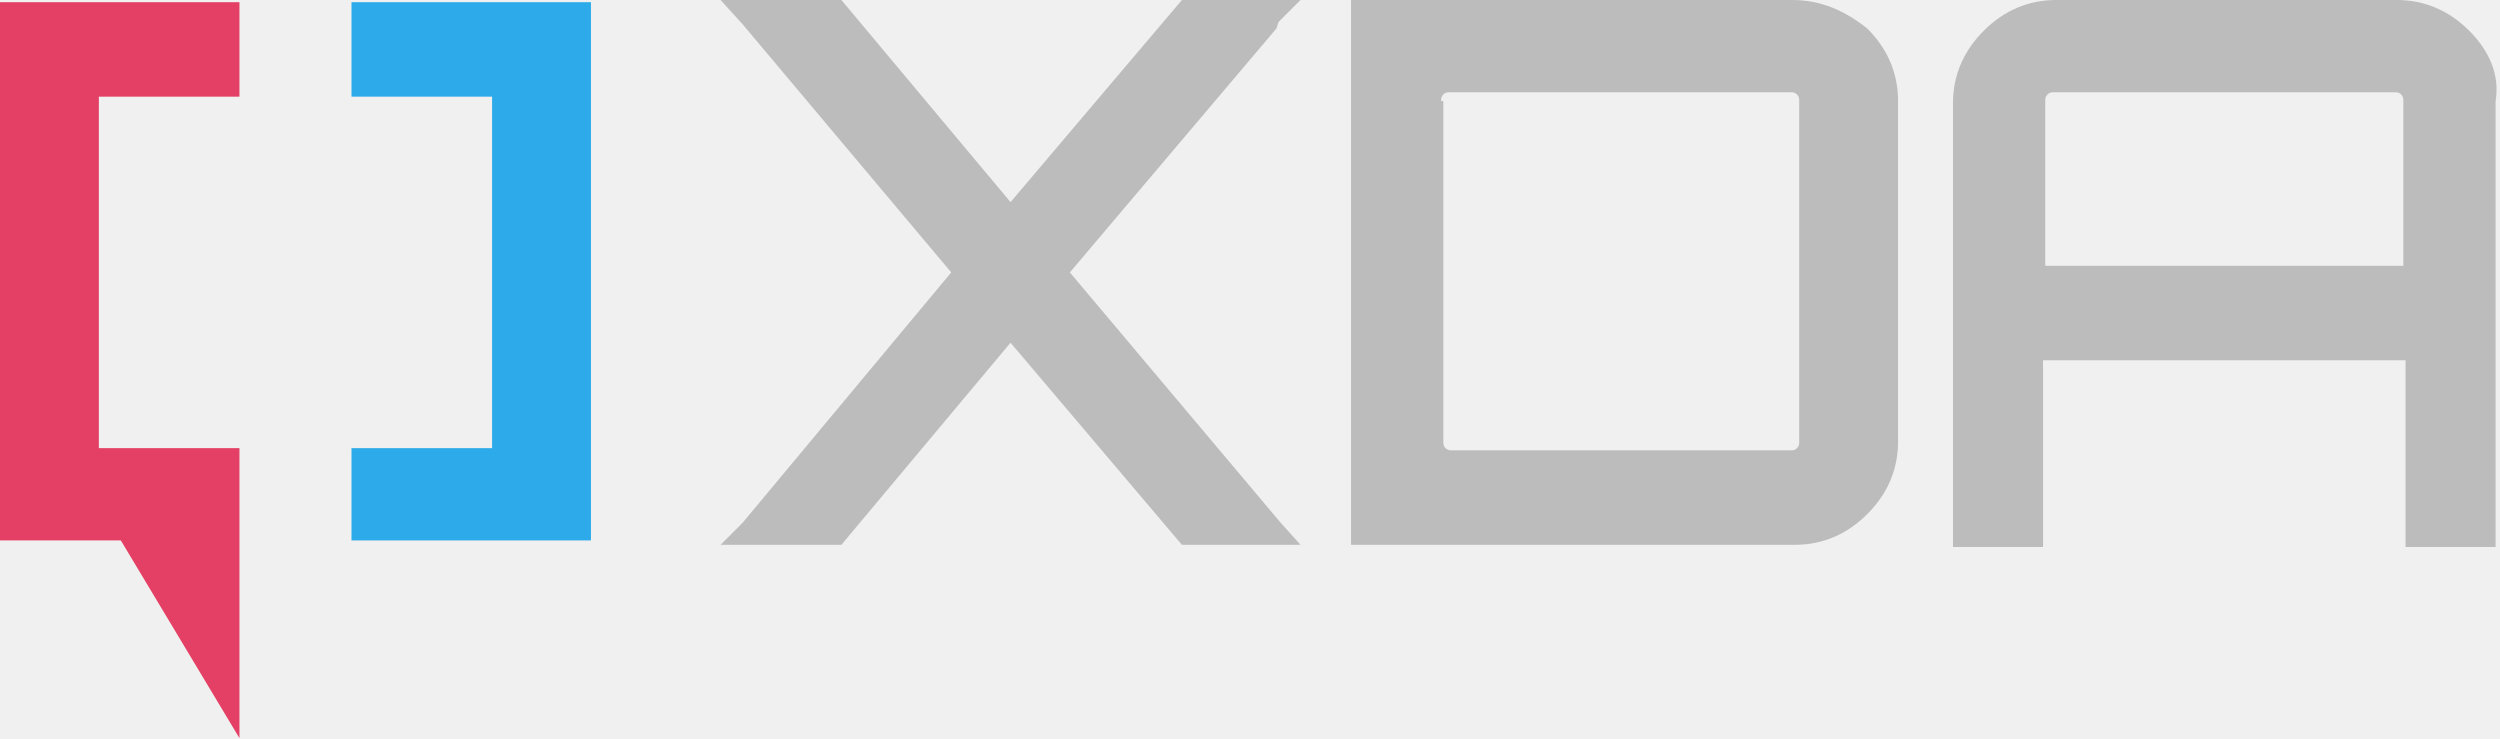
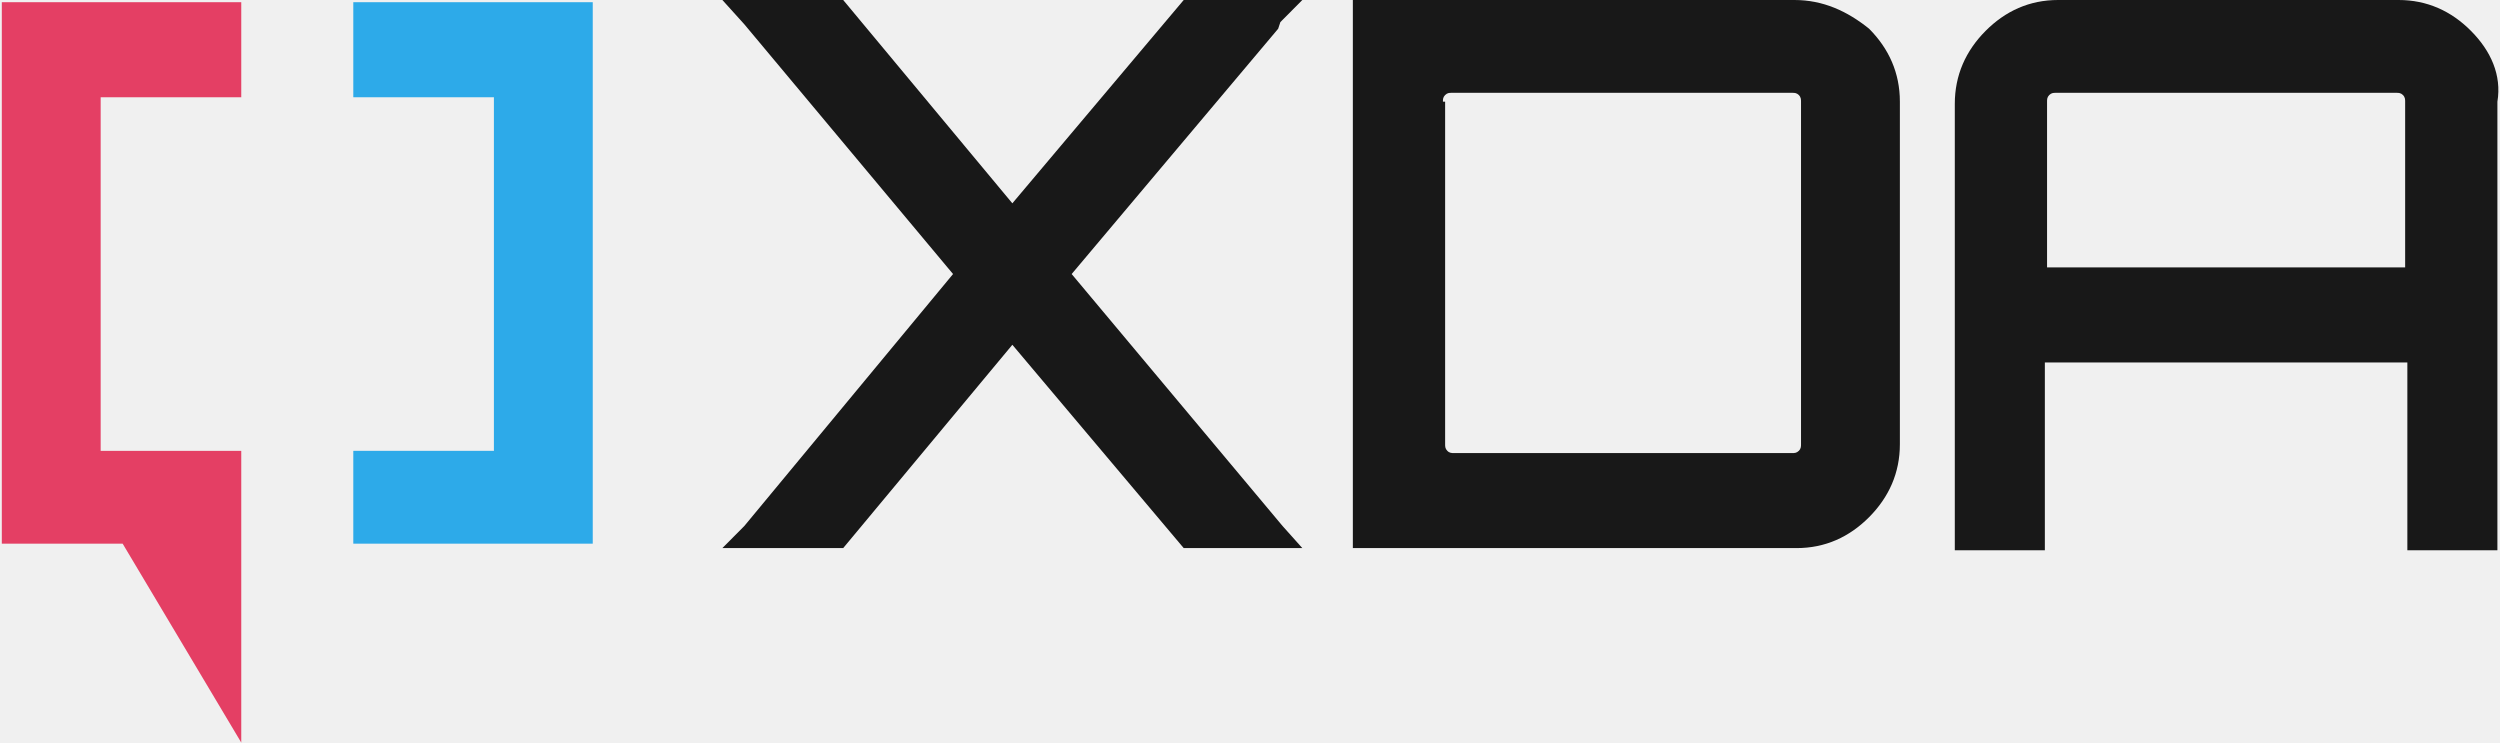
- <svg xmlns="http://www.w3.org/2000/svg" version="1.1" id="Layer_1" x="0px" y="0px" viewBox="0 0 113.8 33.6" style="enable-background:new 0 0 113.8 33.6;" xml:space="preserve">
-   <style type="text/css">
- 	.st0{fill:#2DAAE9;}
- 	.st1{fill:#E43F64;}
- 	.st2{fill:#BCBCBC;}
- </style>
-   <g>
-     <g>
-       <path class="st0" d="M16,4.4V0.1h10.9v24.5H16v-4.2h6.4v-16H16z" />
-     </g>
-     <polygon class="st1" points="10.9,4.4 10.9,0.1 0,0.1 0,24.6 5.5,24.6 10.9,33.6 10.9,20.4 4.5,20.4 4.5,4.4  " />
-     <polygon class="st2" points="58.1,1.3 58.2,1 59.2,0 53.8,0 46,9.2 38.3,0 32.8,0 33.8,1.1 43.3,12.4 33.8,23.8 32.8,24.8    38.3,24.8 46,15.6 53.8,24.8 59.2,24.8 58.3,23.8 48.7,12.4  " />
-     <path class="st2" d="M81.6,0H61.5v24.8h20.2c1.3,0,2.4-0.5,3.3-1.4c0.9-0.9,1.4-2,1.4-3.3V4.6c0-1.3-0.5-2.4-1.4-3.3   C84,0.5,82.9,0,81.6,0z M65.6,4.6c0-0.1,0-0.2,0.1-0.3c0.1-0.1,0.2-0.1,0.3-0.1h15.5c0.1,0,0.2,0,0.3,0.1c0.1,0.1,0.1,0.2,0.1,0.3   v15.5c0,0.1,0,0.2-0.1,0.3c-0.1,0.1-0.2,0.1-0.3,0.1H66.1c-0.1,0-0.2,0-0.3-0.1c-0.1-0.1-0.1-0.2-0.1-0.3V4.6z" />
-     <path class="st2" d="M112.4,1.4c-0.9-0.9-2-1.4-3.3-1.4H93.6c-1.3,0-2.4,0.5-3.3,1.4c-0.9,0.9-1.4,2-1.4,3.3v20.2h4.1v-8.5h16.5   v8.5h4.1V4.6C113.8,3.4,113.3,2.3,112.4,1.4z M93.1,4.6c0-0.1,0-0.2,0.1-0.3c0.1-0.1,0.2-0.1,0.3-0.1h15.5c0.1,0,0.2,0,0.3,0.1   c0.1,0.1,0.1,0.2,0.1,0.3v7.5H93.1V4.6z" />
+ <svg xmlns="http://www.w3.org/2000/svg" width="101" height="30" viewBox="0 0 101 30" fill="none">
+   <g clip-path="url(#clip0_2073_16918)">
+     <path d="M14.273 3.929V0.089H23.947V21.964H14.273V18.214H19.954V3.929H14.273Z" fill="#2DAAE9" />
+     <path d="M9.747 3.929V0.089H0.073V21.964H4.955L9.747 30V18.214H4.067V3.929H9.747Z" fill="#E43F64" />
+     <path d="M51.638 1.161L51.727 0.893L52.614 0H47.822L40.899 8.214L34.065 0H29.184L30.071 0.982L38.503 11.071L30.071 21.25L29.184 22.143H34.065L40.899 13.929L47.822 22.143H52.614L51.815 21.25L43.295 11.071L51.638 1.161Z" fill="#181818" />
+     <path d="M72.495 0H54.655V22.143H72.583C73.737 22.143 74.713 21.696 75.512 20.893C76.311 20.089 76.755 19.107 76.755 17.946V4.107C76.755 2.946 76.311 1.964 75.512 1.161C74.624 0.446 73.648 0 72.495 0ZM58.294 4.107C58.294 4.018 58.294 3.929 58.383 3.839C58.472 3.75 58.56 3.75 58.649 3.75H72.406C72.495 3.75 72.583 3.75 72.672 3.839C72.761 3.929 72.761 4.018 72.761 4.107V17.946C72.761 18.036 72.761 18.125 72.672 18.214C72.583 18.304 72.495 18.304 72.406 18.304H58.738C58.649 18.304 58.56 18.304 58.472 18.214C58.383 18.125 58.383 18.036 58.383 17.946V4.107H58.294Z" fill="#181818" />
+     <path d="M99.83 1.25C99.032 0.446 98.055 0 96.902 0H83.145C81.991 0 81.015 0.446 80.216 1.25C79.417 2.054 78.974 3.036 78.974 4.196V22.232H82.612V14.643H97.257V22.232H100.895V4.107C101.073 3.036 100.629 2.054 99.83 1.25ZM82.701 4.107C82.701 4.018 82.701 3.929 82.79 3.839C82.879 3.75 82.968 3.75 83.056 3.75H96.813C96.902 3.75 96.99 3.75 97.079 3.839C97.168 3.929 97.168 4.018 97.168 4.107V10.804H82.701V4.107Z" fill="#181818" />
  </g>
+   <defs>
+     <clipPath id="clip0_2073_16918">
+       <rect width="101" height="30" fill="white" />
+     </clipPath>
+   </defs>
</svg>
